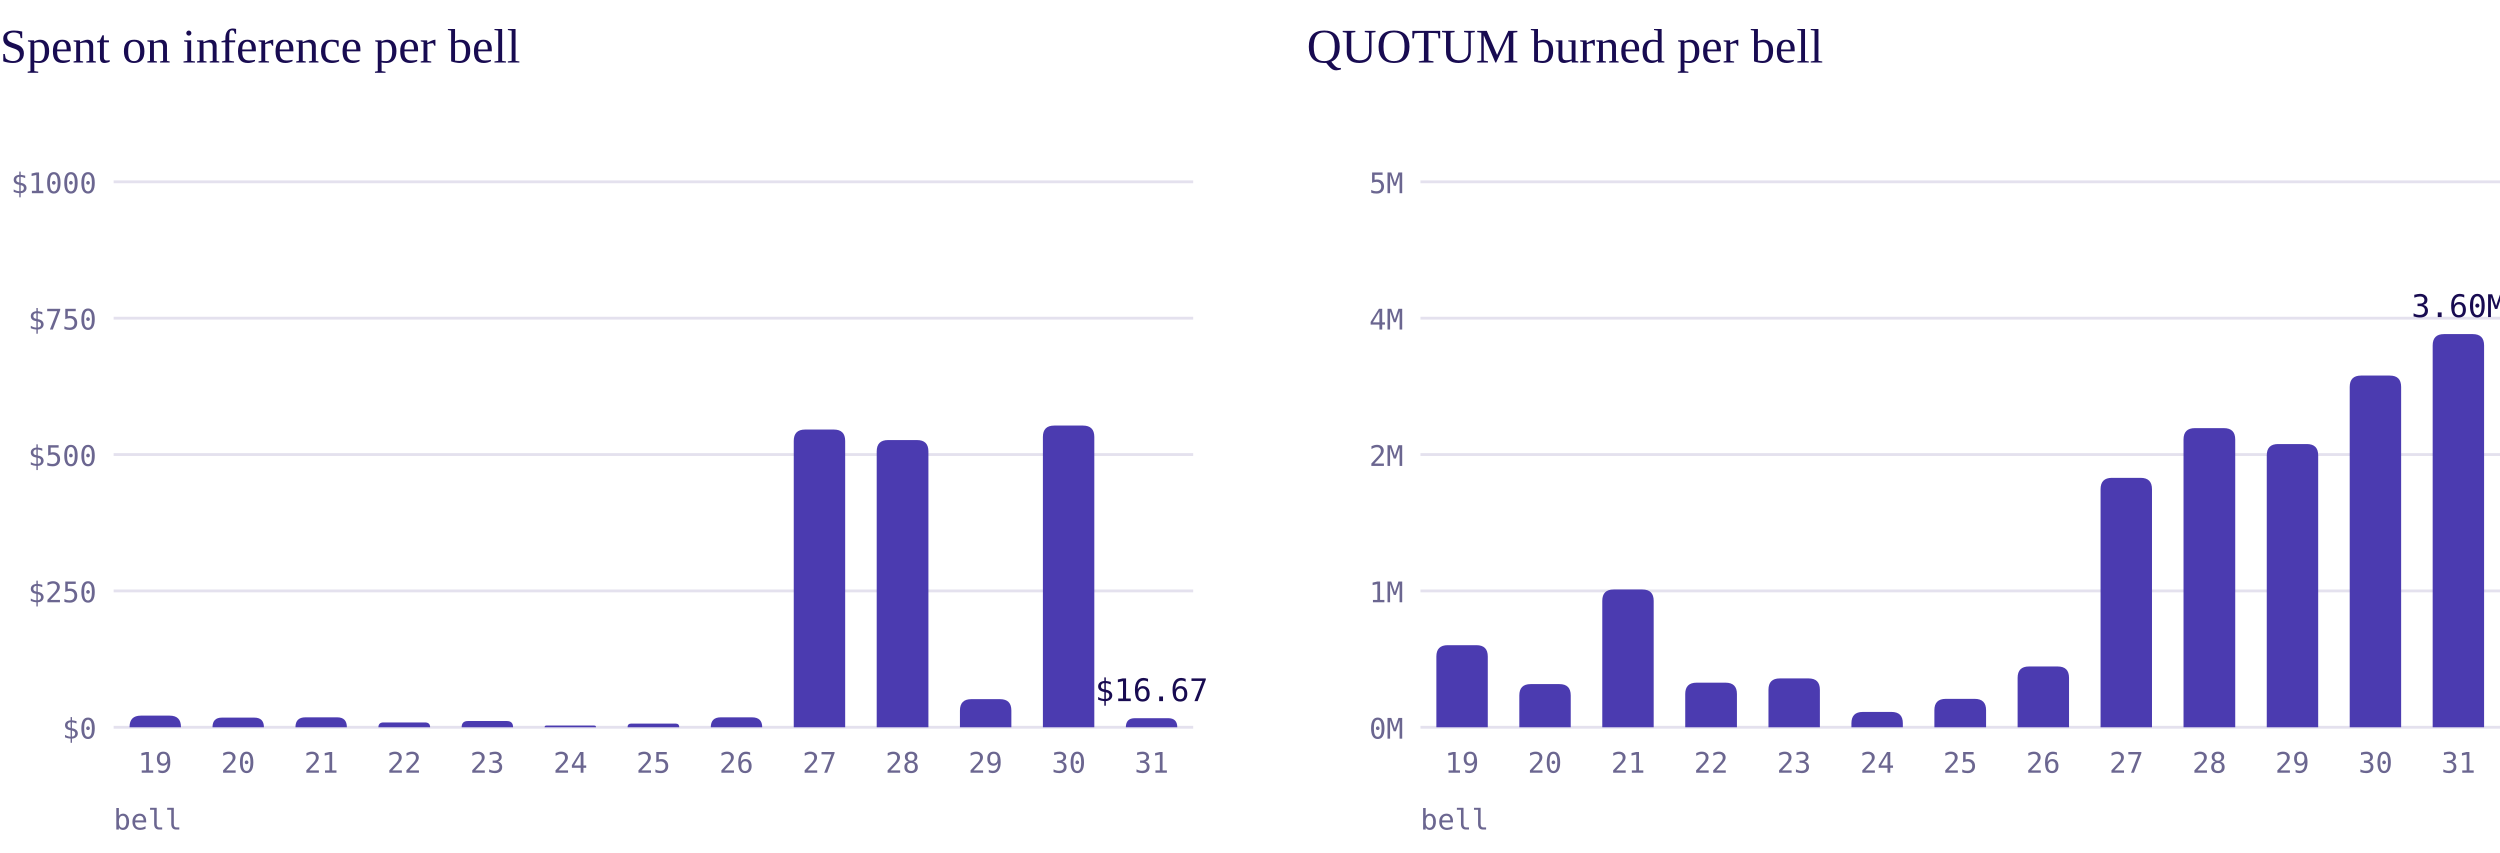
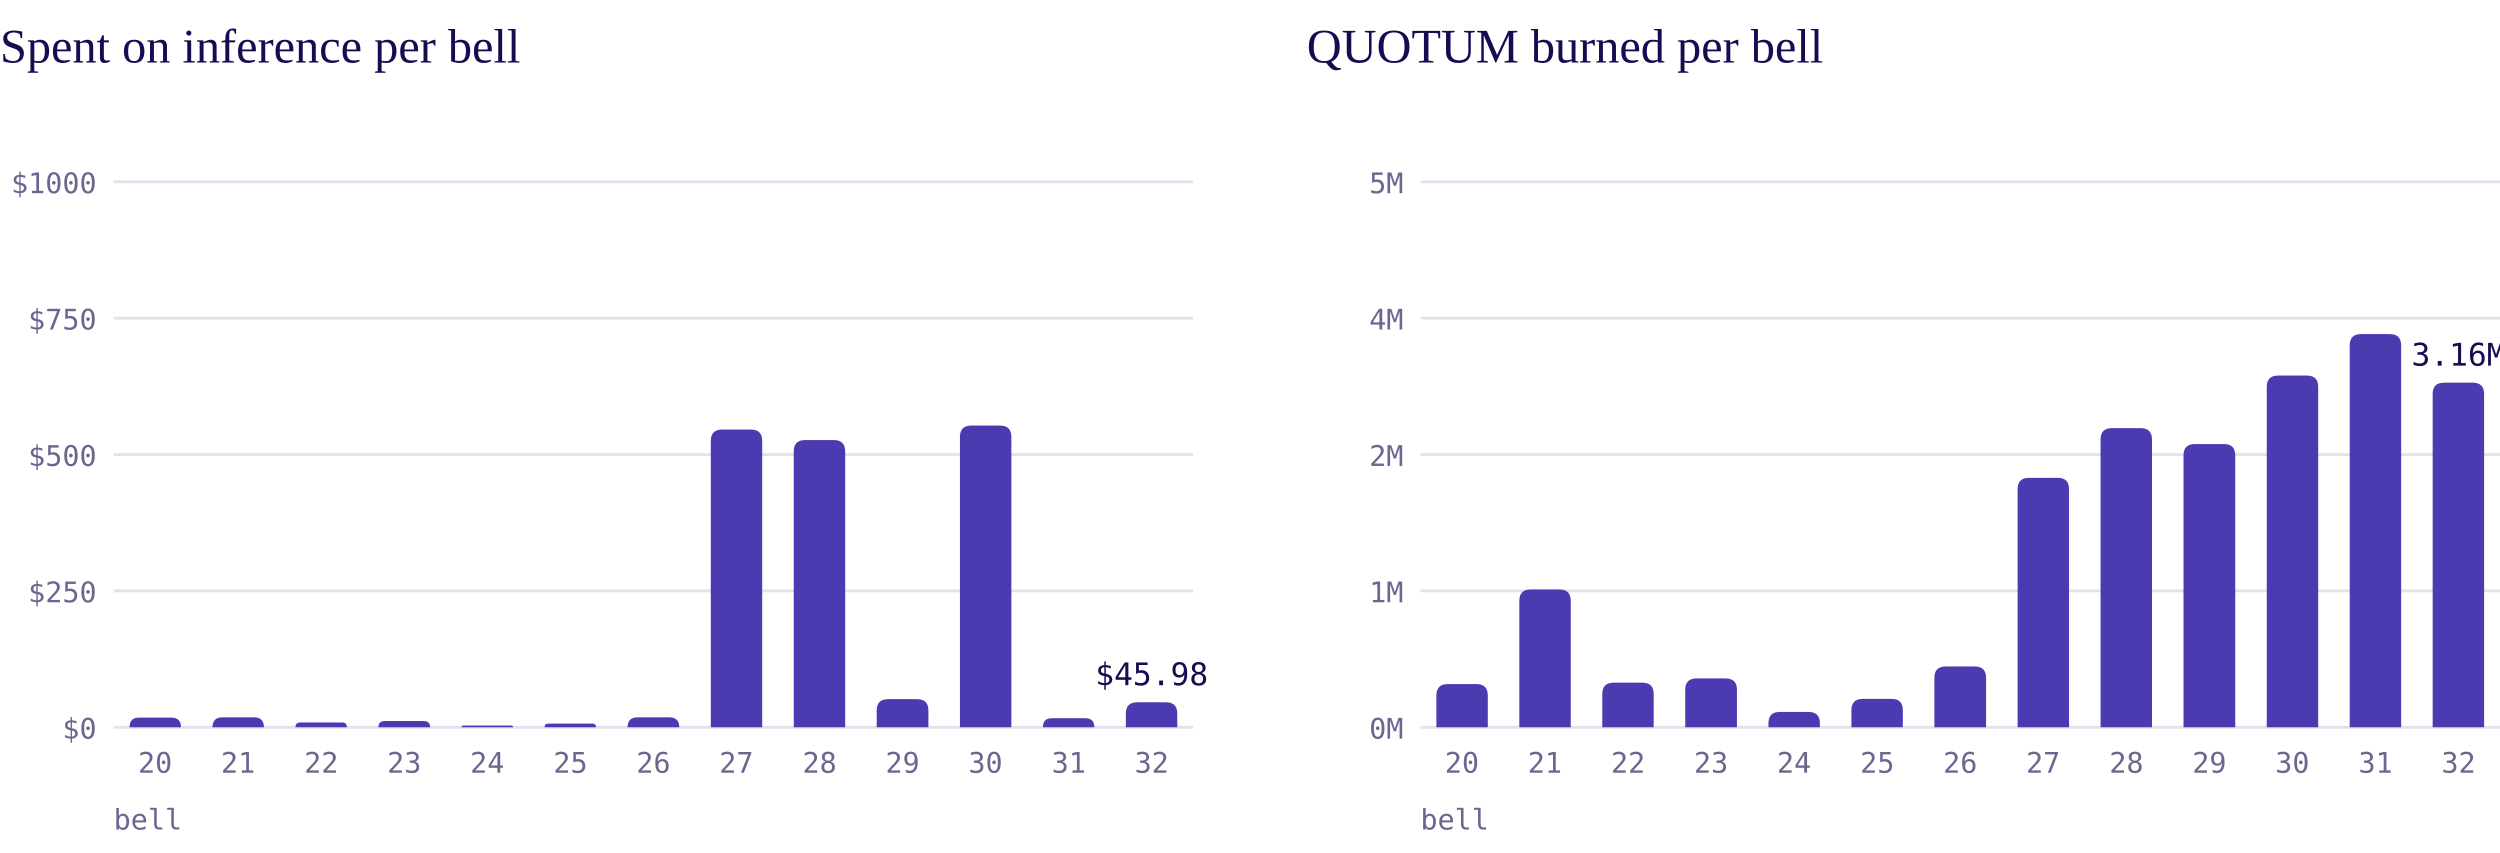
- <svg xmlns="http://www.w3.org/2000/svg" viewBox="0 0 880 300" width="880" height="300" role="img" aria-label="quotum bells 1 to 31: inference spent and QUOTUM burned per bell">
+ <svg xmlns="http://www.w3.org/2000/svg" viewBox="0 0 880 300" width="880" height="300" role="img" aria-label="quotum bells 1 to 32: inference spent and QUOTUM burned per bell">
  <text x="0" y="22" font-family="Georgia,'Times New Roman',serif" font-size="17" fill="#180b51">Spent on inference per bell</text>
  <line x1="40" x2="420" y1="256.0" y2="256.0" stroke="#e4e1ee" stroke-width="1" />
  <text x="34" y="260.0" text-anchor="end" font-family="ui-monospace,SFMono-Regular,Menlo,monospace" font-size="10" fill="#6b6690">$0</text>
  <line x1="40" x2="420" y1="208.0" y2="208.0" stroke="#e4e1ee" stroke-width="1" />
  <text x="34" y="212.0" text-anchor="end" font-family="ui-monospace,SFMono-Regular,Menlo,monospace" font-size="10" fill="#6b6690">$250</text>
  <line x1="40" x2="420" y1="160.0" y2="160.0" stroke="#e4e1ee" stroke-width="1" />
  <text x="34" y="164.0" text-anchor="end" font-family="ui-monospace,SFMono-Regular,Menlo,monospace" font-size="10" fill="#6b6690">$500</text>
  <line x1="40" x2="420" y1="112.0" y2="112.0" stroke="#e4e1ee" stroke-width="1" />
  <text x="34" y="116.0" text-anchor="end" font-family="ui-monospace,SFMono-Regular,Menlo,monospace" font-size="10" fill="#6b6690">$750</text>
  <line x1="40" x2="420" y1="64.0" y2="64.0" stroke="#e4e1ee" stroke-width="1" />
  <text x="34" y="68.0" text-anchor="end" font-family="ui-monospace,SFMono-Regular,Menlo,monospace" font-size="10" fill="#6b6690">$1000</text>
-   <path d="M45.6,256.0 V255.9 Q45.6,251.9 49.6,251.9 H59.7 Q63.7,251.9 63.7,255.9 V256.0 Z" fill="#4b3bb0" />
-   <text x="54.6" y="272" text-anchor="middle" font-family="ui-monospace,SFMono-Regular,Menlo,monospace" font-size="10" fill="#6b6690">19</text>
-   <path d="M74.8,256.0 V256.0 Q74.8,252.6 78.1,252.6 H89.5 Q92.9,252.6 92.9,256.0 V256.0 Z" fill="#4b3bb0" />
-   <text x="83.8" y="272" text-anchor="middle" font-family="ui-monospace,SFMono-Regular,Menlo,monospace" font-size="10" fill="#6b6690">20</text>
-   <path d="M104.0,256.0 V256.0 Q104.0,252.5 107.5,252.5 H118.7 Q122.1,252.5 122.1,256.0 V256.0 Z" fill="#4b3bb0" />
-   <text x="113.1" y="272" text-anchor="middle" font-family="ui-monospace,SFMono-Regular,Menlo,monospace" font-size="10" fill="#6b6690">21</text>
-   <path d="M133.2,256.0 V256.0 Q133.2,254.3 135.0,254.3 H149.6 Q151.4,254.3 151.4,256.0 V256.0 Z" fill="#4b3bb0" />
-   <text x="142.3" y="272" text-anchor="middle" font-family="ui-monospace,SFMono-Regular,Menlo,monospace" font-size="10" fill="#6b6690">22</text>
-   <path d="M162.5,256.0 V256.0 Q162.5,253.8 164.7,253.8 H178.4 Q180.6,253.8 180.6,256.0 V256.0 Z" fill="#4b3bb0" />
-   <text x="171.5" y="272" text-anchor="middle" font-family="ui-monospace,SFMono-Regular,Menlo,monospace" font-size="10" fill="#6b6690">23</text>
-   <path d="M191.7,256.0 V256.0 Q191.7,255.4 192.3,255.4 H209.2 Q209.8,255.4 209.8,256.0 V256.0 Z" fill="#4b3bb0" />
-   <text x="200.8" y="272" text-anchor="middle" font-family="ui-monospace,SFMono-Regular,Menlo,monospace" font-size="10" fill="#6b6690">24</text>
-   <path d="M220.9,256.0 V256.0 Q220.9,254.7 222.2,254.7 H237.8 Q239.1,254.7 239.1,256.0 V256.0 Z" fill="#4b3bb0" />
-   <text x="230.0" y="272" text-anchor="middle" font-family="ui-monospace,SFMono-Regular,Menlo,monospace" font-size="10" fill="#6b6690">25</text>
-   <path d="M250.2,256.0 V256.0 Q250.2,252.5 253.7,252.5 H264.7 Q268.3,252.5 268.3,256.0 V256.0 Z" fill="#4b3bb0" />
-   <text x="259.2" y="272" text-anchor="middle" font-family="ui-monospace,SFMono-Regular,Menlo,monospace" font-size="10" fill="#6b6690">26</text>
-   <path d="M279.4,256.0 V155.2 Q279.4,151.2 283.4,151.2 H293.5 Q297.5,151.2 297.5,155.2 V256.0 Z" fill="#4b3bb0" />
-   <text x="288.5" y="272" text-anchor="middle" font-family="ui-monospace,SFMono-Regular,Menlo,monospace" font-size="10" fill="#6b6690">27</text>
-   <path d="M308.6,256.0 V158.9 Q308.6,154.9 312.6,154.9 H322.8 Q326.8,154.9 326.8,158.9 V256.0 Z" fill="#4b3bb0" />
-   <text x="317.7" y="272" text-anchor="middle" font-family="ui-monospace,SFMono-Regular,Menlo,monospace" font-size="10" fill="#6b6690">28</text>
-   <path d="M337.9,256.0 V250.1 Q337.9,246.1 341.9,246.1 H352.0 Q356.0,246.1 356.0,250.1 V256.0 Z" fill="#4b3bb0" />
-   <text x="346.9" y="272" text-anchor="middle" font-family="ui-monospace,SFMono-Regular,Menlo,monospace" font-size="10" fill="#6b6690">29</text>
-   <path d="M367.1,256.0 V153.8 Q367.1,149.8 371.1,149.8 H381.2 Q385.2,149.8 385.2,153.8 V256.0 Z" fill="#4b3bb0" />
-   <text x="376.2" y="272" text-anchor="middle" font-family="ui-monospace,SFMono-Regular,Menlo,monospace" font-size="10" fill="#6b6690">30</text>
-   <path d="M396.3,256.0 V256.0 Q396.3,252.8 399.5,252.8 H411.2 Q414.4,252.8 414.4,256.0 V256.0 Z" fill="#4b3bb0" />
-   <text x="405.4" y="272" text-anchor="middle" font-family="ui-monospace,SFMono-Regular,Menlo,monospace" font-size="10" fill="#6b6690">31</text>
-   <text x="405.4" y="246.8" text-anchor="middle" font-family="ui-monospace,SFMono-Regular,Menlo,monospace" font-size="11" fill="#180b51">$16.67</text>
+   <path d="M45.6,256.0 V256.0 Q45.6,252.6 48.9,252.6 H60.3 Q63.7,252.6 63.7,256.0 V256.0 Z" fill="#4b3bb0" />
+   <text x="54.6" y="272" text-anchor="middle" font-family="ui-monospace,SFMono-Regular,Menlo,monospace" font-size="10" fill="#6b6690">20</text>
+   <path d="M74.8,256.0 V256.0 Q74.8,252.5 78.3,252.5 H89.4 Q92.9,252.5 92.9,256.0 V256.0 Z" fill="#4b3bb0" />
+   <text x="83.8" y="272" text-anchor="middle" font-family="ui-monospace,SFMono-Regular,Menlo,monospace" font-size="10" fill="#6b6690">21</text>
+   <path d="M104.0,256.0 V256.0 Q104.0,254.3 105.8,254.3 H120.4 Q122.1,254.3 122.1,256.0 V256.0 Z" fill="#4b3bb0" />
+   <text x="113.1" y="272" text-anchor="middle" font-family="ui-monospace,SFMono-Regular,Menlo,monospace" font-size="10" fill="#6b6690">22</text>
+   <path d="M133.2,256.0 V256.0 Q133.2,253.8 135.5,253.8 H149.1 Q151.4,253.8 151.4,256.0 V256.0 Z" fill="#4b3bb0" />
+   <text x="142.3" y="272" text-anchor="middle" font-family="ui-monospace,SFMono-Regular,Menlo,monospace" font-size="10" fill="#6b6690">23</text>
+   <path d="M162.5,256.0 V256.0 Q162.5,255.4 163.1,255.4 H180.0 Q180.6,255.4 180.6,256.0 V256.0 Z" fill="#4b3bb0" />
+   <text x="171.5" y="272" text-anchor="middle" font-family="ui-monospace,SFMono-Regular,Menlo,monospace" font-size="10" fill="#6b6690">24</text>
+   <path d="M191.7,256.0 V256.0 Q191.7,254.7 193.0,254.7 H208.5 Q209.8,254.7 209.8,256.0 V256.0 Z" fill="#4b3bb0" />
+   <text x="200.8" y="272" text-anchor="middle" font-family="ui-monospace,SFMono-Regular,Menlo,monospace" font-size="10" fill="#6b6690">25</text>
+   <path d="M220.9,256.0 V256.0 Q220.9,252.5 224.5,252.5 H235.5 Q239.1,252.5 239.1,256.0 V256.0 Z" fill="#4b3bb0" />
+   <text x="230.0" y="272" text-anchor="middle" font-family="ui-monospace,SFMono-Regular,Menlo,monospace" font-size="10" fill="#6b6690">26</text>
+   <path d="M250.2,256.0 V155.2 Q250.2,151.2 254.2,151.2 H264.3 Q268.3,151.2 268.3,155.2 V256.0 Z" fill="#4b3bb0" />
+   <text x="259.2" y="272" text-anchor="middle" font-family="ui-monospace,SFMono-Regular,Menlo,monospace" font-size="10" fill="#6b6690">27</text>
+   <path d="M279.4,256.0 V158.9 Q279.4,154.9 283.4,154.9 H293.5 Q297.5,154.9 297.5,158.9 V256.0 Z" fill="#4b3bb0" />
+   <text x="288.5" y="272" text-anchor="middle" font-family="ui-monospace,SFMono-Regular,Menlo,monospace" font-size="10" fill="#6b6690">28</text>
+   <path d="M308.6,256.0 V250.1 Q308.6,246.1 312.6,246.1 H322.8 Q326.8,246.1 326.8,250.1 V256.0 Z" fill="#4b3bb0" />
+   <text x="317.7" y="272" text-anchor="middle" font-family="ui-monospace,SFMono-Regular,Menlo,monospace" font-size="10" fill="#6b6690">29</text>
+   <path d="M337.9,256.0 V153.8 Q337.9,149.8 341.9,149.8 H352.0 Q356.0,149.8 356.0,153.8 V256.0 Z" fill="#4b3bb0" />
+   <text x="346.9" y="272" text-anchor="middle" font-family="ui-monospace,SFMono-Regular,Menlo,monospace" font-size="10" fill="#6b6690">30</text>
+   <path d="M367.1,256.0 V256.0 Q367.1,252.8 370.3,252.8 H382.0 Q385.2,252.8 385.2,256.0 V256.0 Z" fill="#4b3bb0" />
+   <text x="376.2" y="272" text-anchor="middle" font-family="ui-monospace,SFMono-Regular,Menlo,monospace" font-size="10" fill="#6b6690">31</text>
+   <path d="M396.3,256.0 V251.2 Q396.3,247.2 400.3,247.2 H410.4 Q414.4,247.2 414.4,251.2 V256.0 Z" fill="#4b3bb0" />
+   <text x="405.4" y="272" text-anchor="middle" font-family="ui-monospace,SFMono-Regular,Menlo,monospace" font-size="10" fill="#6b6690">32</text>
+   <text x="405.4" y="241.2" text-anchor="middle" font-family="ui-monospace,SFMono-Regular,Menlo,monospace" font-size="11" fill="#180b51">$45.98</text>
  <text x="40" y="292" font-family="ui-monospace,SFMono-Regular,Menlo,monospace" font-size="10" fill="#6b6690">bell</text>
  <text x="460" y="22" font-family="Georgia,'Times New Roman',serif" font-size="17" fill="#180b51">QUOTUM burned per bell</text>
  <line x1="500" x2="880" y1="256.0" y2="256.0" stroke="#e4e1ee" stroke-width="1" />
  <text x="494" y="260.0" text-anchor="end" font-family="ui-monospace,SFMono-Regular,Menlo,monospace" font-size="10" fill="#6b6690">0M</text>
  <line x1="500" x2="880" y1="208.0" y2="208.0" stroke="#e4e1ee" stroke-width="1" />
  <text x="494" y="212.0" text-anchor="end" font-family="ui-monospace,SFMono-Regular,Menlo,monospace" font-size="10" fill="#6b6690">1M</text>
  <line x1="500" x2="880" y1="160.0" y2="160.0" stroke="#e4e1ee" stroke-width="1" />
  <text x="494" y="164.0" text-anchor="end" font-family="ui-monospace,SFMono-Regular,Menlo,monospace" font-size="10" fill="#6b6690">2M</text>
  <line x1="500" x2="880" y1="112.0" y2="112.0" stroke="#e4e1ee" stroke-width="1" />
  <text x="494" y="116.0" text-anchor="end" font-family="ui-monospace,SFMono-Regular,Menlo,monospace" font-size="10" fill="#6b6690">4M</text>
  <line x1="500" x2="880" y1="64.0" y2="64.0" stroke="#e4e1ee" stroke-width="1" />
  <text x="494" y="68.0" text-anchor="end" font-family="ui-monospace,SFMono-Regular,Menlo,monospace" font-size="10" fill="#6b6690">5M</text>
-   <path d="M505.6,256.0 V231.1 Q505.6,227.1 509.6,227.1 H519.7 Q523.7,227.1 523.7,231.1 V256.0 Z" fill="#4b3bb0" />
-   <text x="514.6" y="272" text-anchor="middle" font-family="ui-monospace,SFMono-Regular,Menlo,monospace" font-size="10" fill="#6b6690">19</text>
-   <path d="M534.8,256.0 V244.8 Q534.8,240.8 538.8,240.8 H548.9 Q552.9,240.8 552.9,244.8 V256.0 Z" fill="#4b3bb0" />
-   <text x="543.8" y="272" text-anchor="middle" font-family="ui-monospace,SFMono-Regular,Menlo,monospace" font-size="10" fill="#6b6690">20</text>
-   <path d="M564.0,256.0 V211.5 Q564.0,207.5 568.0,207.5 H578.1 Q582.1,207.5 582.1,211.5 V256.0 Z" fill="#4b3bb0" />
-   <text x="573.1" y="272" text-anchor="middle" font-family="ui-monospace,SFMono-Regular,Menlo,monospace" font-size="10" fill="#6b6690">21</text>
-   <path d="M593.2,256.0 V244.3 Q593.2,240.3 597.2,240.3 H607.4 Q611.4,240.3 611.4,244.3 V256.0 Z" fill="#4b3bb0" />
-   <text x="602.3" y="272" text-anchor="middle" font-family="ui-monospace,SFMono-Regular,Menlo,monospace" font-size="10" fill="#6b6690">22</text>
-   <path d="M622.5,256.0 V242.8 Q622.5,238.8 626.5,238.8 H636.6 Q640.6,238.8 640.6,242.8 V256.0 Z" fill="#4b3bb0" />
-   <text x="631.5" y="272" text-anchor="middle" font-family="ui-monospace,SFMono-Regular,Menlo,monospace" font-size="10" fill="#6b6690">23</text>
-   <path d="M651.7,256.0 V254.6 Q651.7,250.6 655.7,250.6 H665.8 Q669.8,250.6 669.8,254.6 V256.0 Z" fill="#4b3bb0" />
-   <text x="660.8" y="272" text-anchor="middle" font-family="ui-monospace,SFMono-Regular,Menlo,monospace" font-size="10" fill="#6b6690">24</text>
-   <path d="M680.9,256.0 V250.0 Q680.9,246.0 684.9,246.0 H695.1 Q699.1,246.0 699.1,250.0 V256.0 Z" fill="#4b3bb0" />
-   <text x="690.0" y="272" text-anchor="middle" font-family="ui-monospace,SFMono-Regular,Menlo,monospace" font-size="10" fill="#6b6690">25</text>
-   <path d="M710.2,256.0 V238.6 Q710.2,234.6 714.2,234.6 H724.3 Q728.3,234.6 728.3,238.6 V256.0 Z" fill="#4b3bb0" />
-   <text x="719.2" y="272" text-anchor="middle" font-family="ui-monospace,SFMono-Regular,Menlo,monospace" font-size="10" fill="#6b6690">26</text>
-   <path d="M739.4,256.0 V172.2 Q739.4,168.2 743.4,168.2 H753.5 Q757.5,168.2 757.5,172.2 V256.0 Z" fill="#4b3bb0" />
-   <text x="748.5" y="272" text-anchor="middle" font-family="ui-monospace,SFMono-Regular,Menlo,monospace" font-size="10" fill="#6b6690">27</text>
-   <path d="M768.6,256.0 V154.7 Q768.6,150.7 772.6,150.7 H782.8 Q786.8,150.7 786.8,154.7 V256.0 Z" fill="#4b3bb0" />
-   <text x="777.7" y="272" text-anchor="middle" font-family="ui-monospace,SFMono-Regular,Menlo,monospace" font-size="10" fill="#6b6690">28</text>
-   <path d="M797.9,256.0 V160.3 Q797.9,156.3 801.9,156.3 H812.0 Q816.0,156.3 816.0,160.3 V256.0 Z" fill="#4b3bb0" />
-   <text x="806.9" y="272" text-anchor="middle" font-family="ui-monospace,SFMono-Regular,Menlo,monospace" font-size="10" fill="#6b6690">29</text>
-   <path d="M827.1,256.0 V136.2 Q827.1,132.2 831.1,132.2 H841.2 Q845.2,132.2 845.2,136.2 V256.0 Z" fill="#4b3bb0" />
-   <text x="836.2" y="272" text-anchor="middle" font-family="ui-monospace,SFMono-Regular,Menlo,monospace" font-size="10" fill="#6b6690">30</text>
-   <path d="M856.3,256.0 V121.6 Q856.3,117.6 860.3,117.6 H870.4 Q874.4,117.6 874.4,121.6 V256.0 Z" fill="#4b3bb0" />
-   <text x="865.4" y="272" text-anchor="middle" font-family="ui-monospace,SFMono-Regular,Menlo,monospace" font-size="10" fill="#6b6690">31</text>
-   <text x="865.4" y="111.6" text-anchor="middle" font-family="ui-monospace,SFMono-Regular,Menlo,monospace" font-size="11" fill="#180b51">3.60M</text>
+   <path d="M505.6,256.0 V244.8 Q505.6,240.8 509.6,240.8 H519.7 Q523.7,240.8 523.7,244.8 V256.0 Z" fill="#4b3bb0" />
+   <text x="514.6" y="272" text-anchor="middle" font-family="ui-monospace,SFMono-Regular,Menlo,monospace" font-size="10" fill="#6b6690">20</text>
+   <path d="M534.8,256.0 V211.5 Q534.8,207.5 538.8,207.5 H548.9 Q552.9,207.5 552.9,211.5 V256.0 Z" fill="#4b3bb0" />
+   <text x="543.8" y="272" text-anchor="middle" font-family="ui-monospace,SFMono-Regular,Menlo,monospace" font-size="10" fill="#6b6690">21</text>
+   <path d="M564.0,256.0 V244.3 Q564.0,240.3 568.0,240.3 H578.1 Q582.1,240.3 582.1,244.3 V256.0 Z" fill="#4b3bb0" />
+   <text x="573.1" y="272" text-anchor="middle" font-family="ui-monospace,SFMono-Regular,Menlo,monospace" font-size="10" fill="#6b6690">22</text>
+   <path d="M593.2,256.0 V242.8 Q593.2,238.8 597.2,238.8 H607.4 Q611.4,238.8 611.4,242.8 V256.0 Z" fill="#4b3bb0" />
+   <text x="602.3" y="272" text-anchor="middle" font-family="ui-monospace,SFMono-Regular,Menlo,monospace" font-size="10" fill="#6b6690">23</text>
+   <path d="M622.5,256.0 V254.6 Q622.5,250.6 626.5,250.6 H636.6 Q640.6,250.6 640.6,254.6 V256.0 Z" fill="#4b3bb0" />
+   <text x="631.5" y="272" text-anchor="middle" font-family="ui-monospace,SFMono-Regular,Menlo,monospace" font-size="10" fill="#6b6690">24</text>
+   <path d="M651.7,256.0 V250.0 Q651.7,246.0 655.7,246.0 H665.8 Q669.8,246.0 669.8,250.0 V256.0 Z" fill="#4b3bb0" />
+   <text x="660.8" y="272" text-anchor="middle" font-family="ui-monospace,SFMono-Regular,Menlo,monospace" font-size="10" fill="#6b6690">25</text>
+   <path d="M680.9,256.0 V238.6 Q680.9,234.6 684.9,234.6 H695.1 Q699.1,234.6 699.1,238.6 V256.0 Z" fill="#4b3bb0" />
+   <text x="690.0" y="272" text-anchor="middle" font-family="ui-monospace,SFMono-Regular,Menlo,monospace" font-size="10" fill="#6b6690">26</text>
+   <path d="M710.2,256.0 V172.2 Q710.2,168.2 714.2,168.2 H724.3 Q728.3,168.2 728.3,172.2 V256.0 Z" fill="#4b3bb0" />
+   <text x="719.2" y="272" text-anchor="middle" font-family="ui-monospace,SFMono-Regular,Menlo,monospace" font-size="10" fill="#6b6690">27</text>
+   <path d="M739.4,256.0 V154.7 Q739.4,150.7 743.4,150.7 H753.5 Q757.5,150.7 757.5,154.7 V256.0 Z" fill="#4b3bb0" />
+   <text x="748.5" y="272" text-anchor="middle" font-family="ui-monospace,SFMono-Regular,Menlo,monospace" font-size="10" fill="#6b6690">28</text>
+   <path d="M768.6,256.0 V160.3 Q768.6,156.3 772.6,156.3 H782.8 Q786.8,156.3 786.8,160.3 V256.0 Z" fill="#4b3bb0" />
+   <text x="777.7" y="272" text-anchor="middle" font-family="ui-monospace,SFMono-Regular,Menlo,monospace" font-size="10" fill="#6b6690">29</text>
+   <path d="M797.9,256.0 V136.2 Q797.9,132.2 801.9,132.2 H812.0 Q816.0,132.2 816.0,136.2 V256.0 Z" fill="#4b3bb0" />
+   <text x="806.9" y="272" text-anchor="middle" font-family="ui-monospace,SFMono-Regular,Menlo,monospace" font-size="10" fill="#6b6690">30</text>
+   <path d="M827.1,256.0 V121.6 Q827.1,117.6 831.1,117.6 H841.2 Q845.2,117.6 845.2,121.6 V256.0 Z" fill="#4b3bb0" />
+   <text x="836.2" y="272" text-anchor="middle" font-family="ui-monospace,SFMono-Regular,Menlo,monospace" font-size="10" fill="#6b6690">31</text>
+   <path d="M856.3,256.0 V138.7 Q856.3,134.7 860.3,134.7 H870.4 Q874.4,134.7 874.4,138.7 V256.0 Z" fill="#4b3bb0" />
+   <text x="865.4" y="272" text-anchor="middle" font-family="ui-monospace,SFMono-Regular,Menlo,monospace" font-size="10" fill="#6b6690">32</text>
+   <text x="865.4" y="128.7" text-anchor="middle" font-family="ui-monospace,SFMono-Regular,Menlo,monospace" font-size="11" fill="#180b51">3.16M</text>
  <text x="500" y="292" font-family="ui-monospace,SFMono-Regular,Menlo,monospace" font-size="10" fill="#6b6690">bell</text>
</svg>
